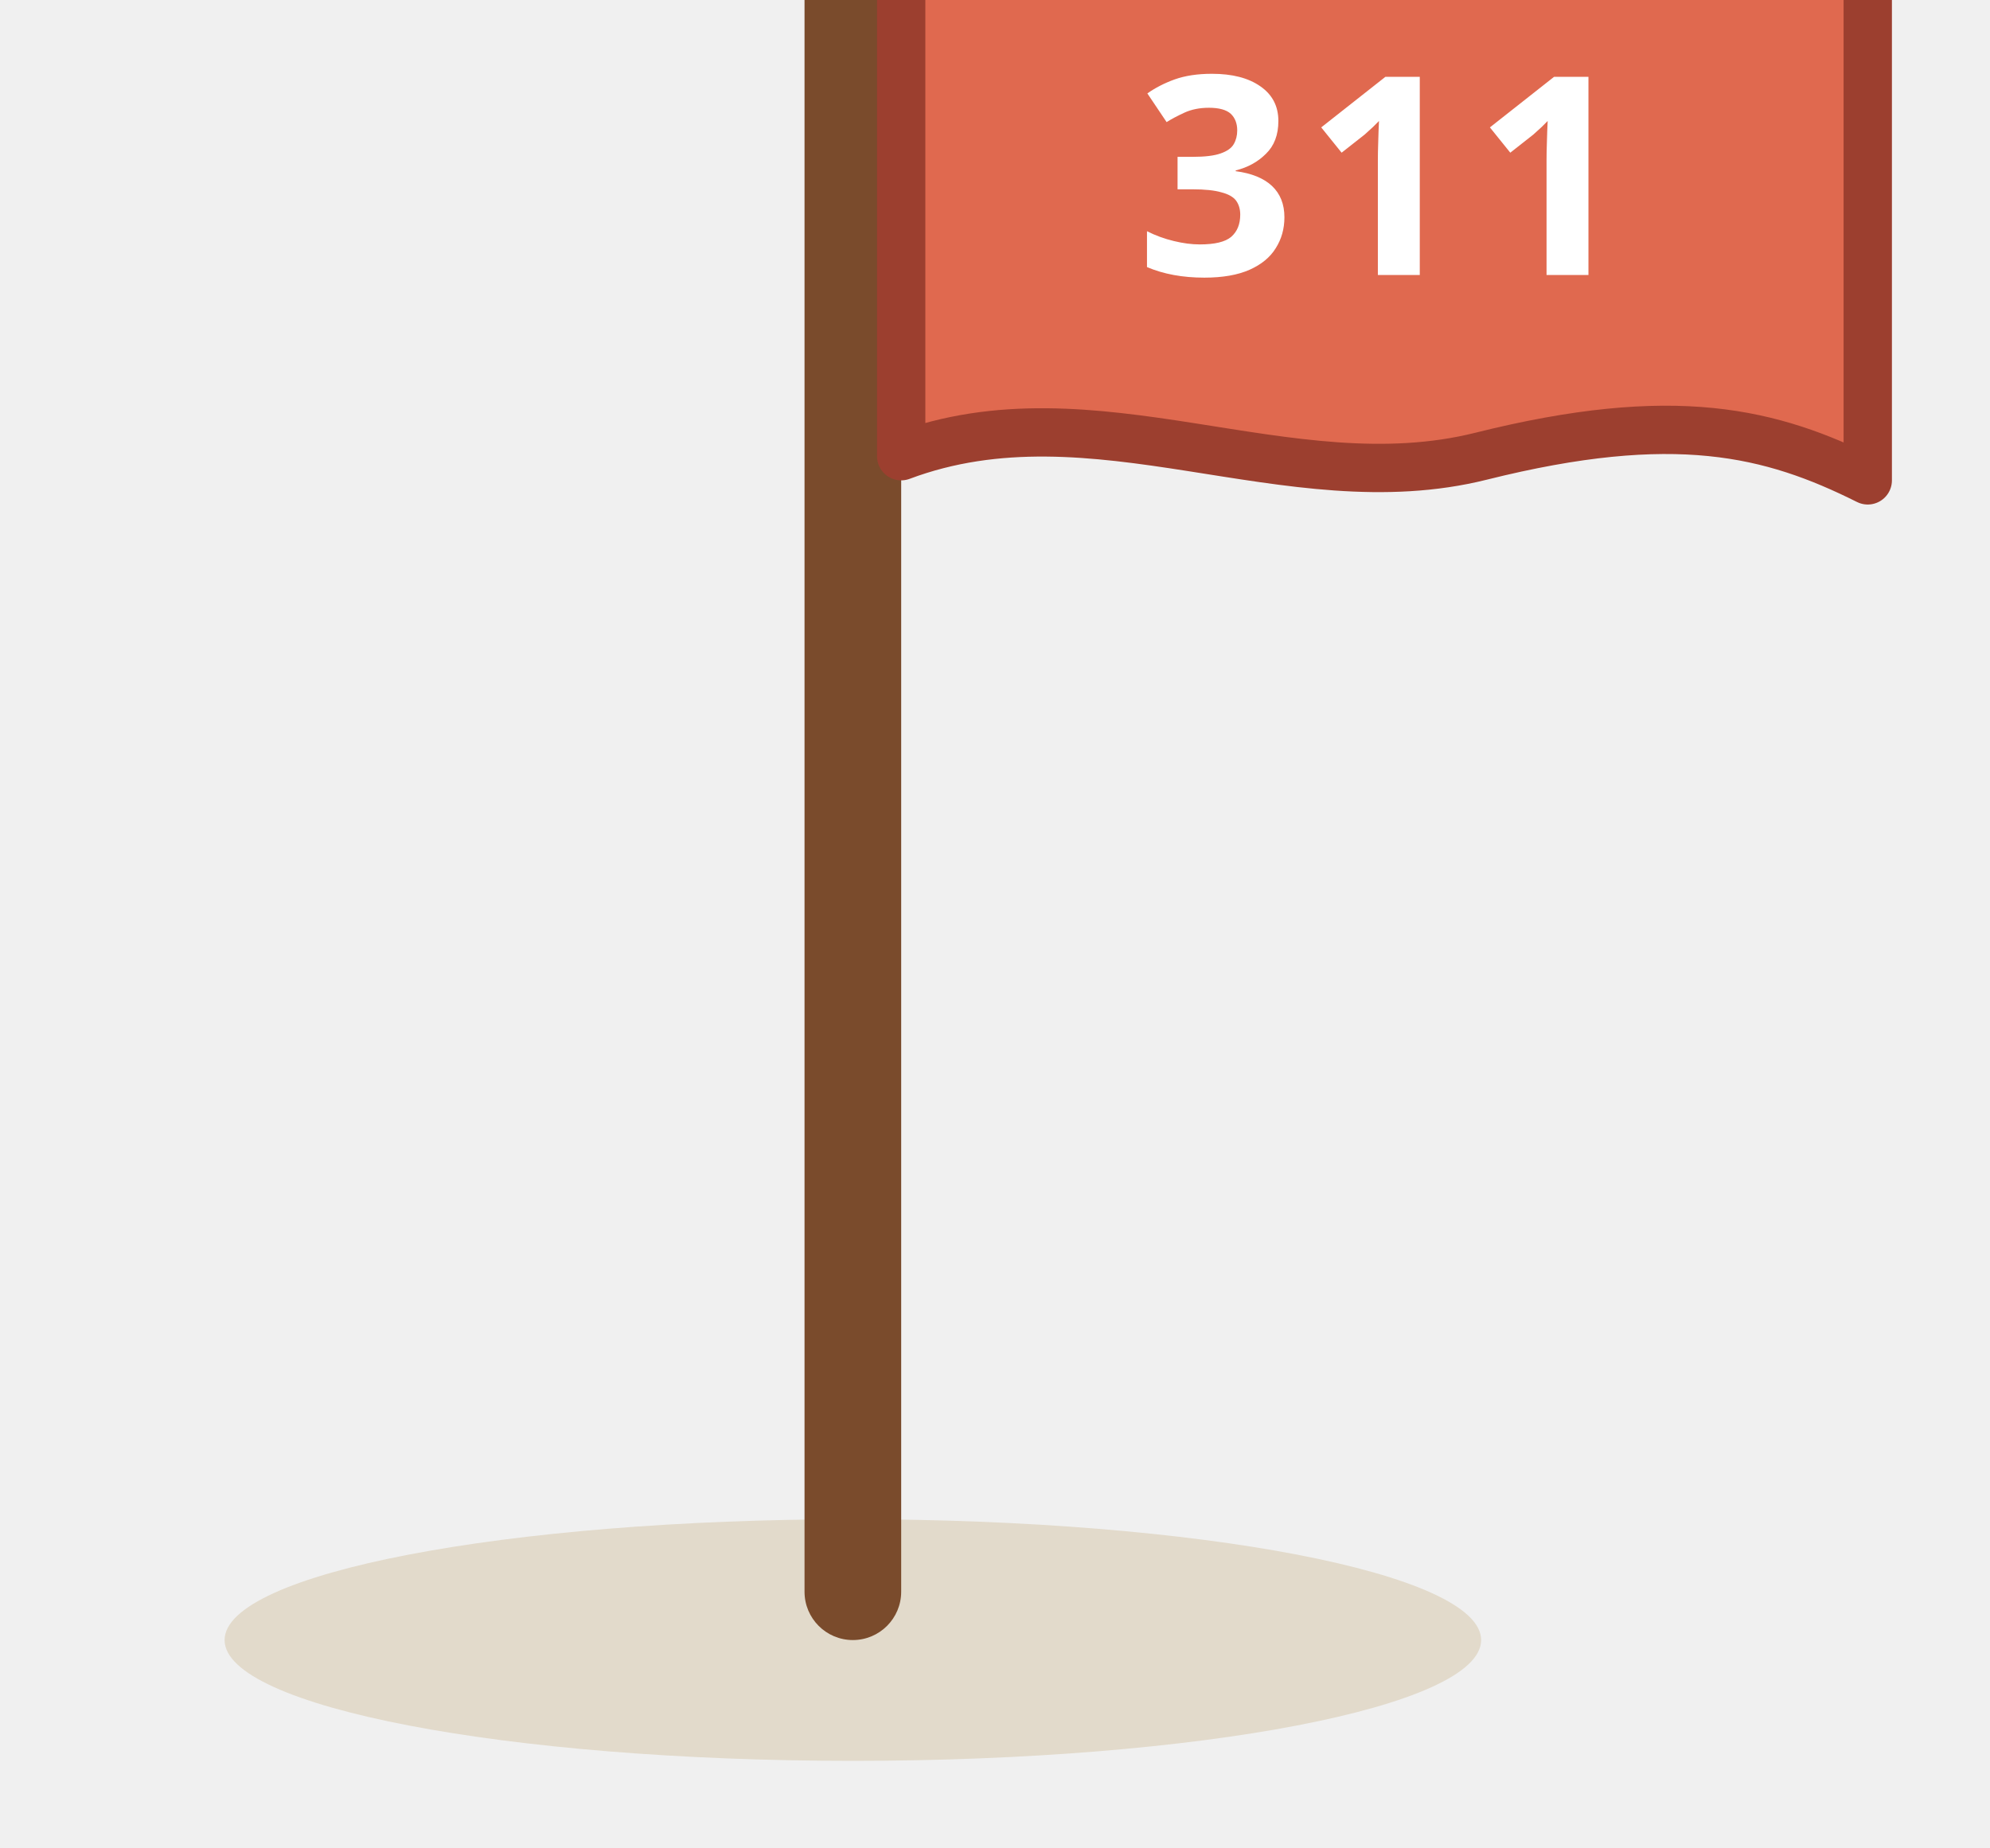
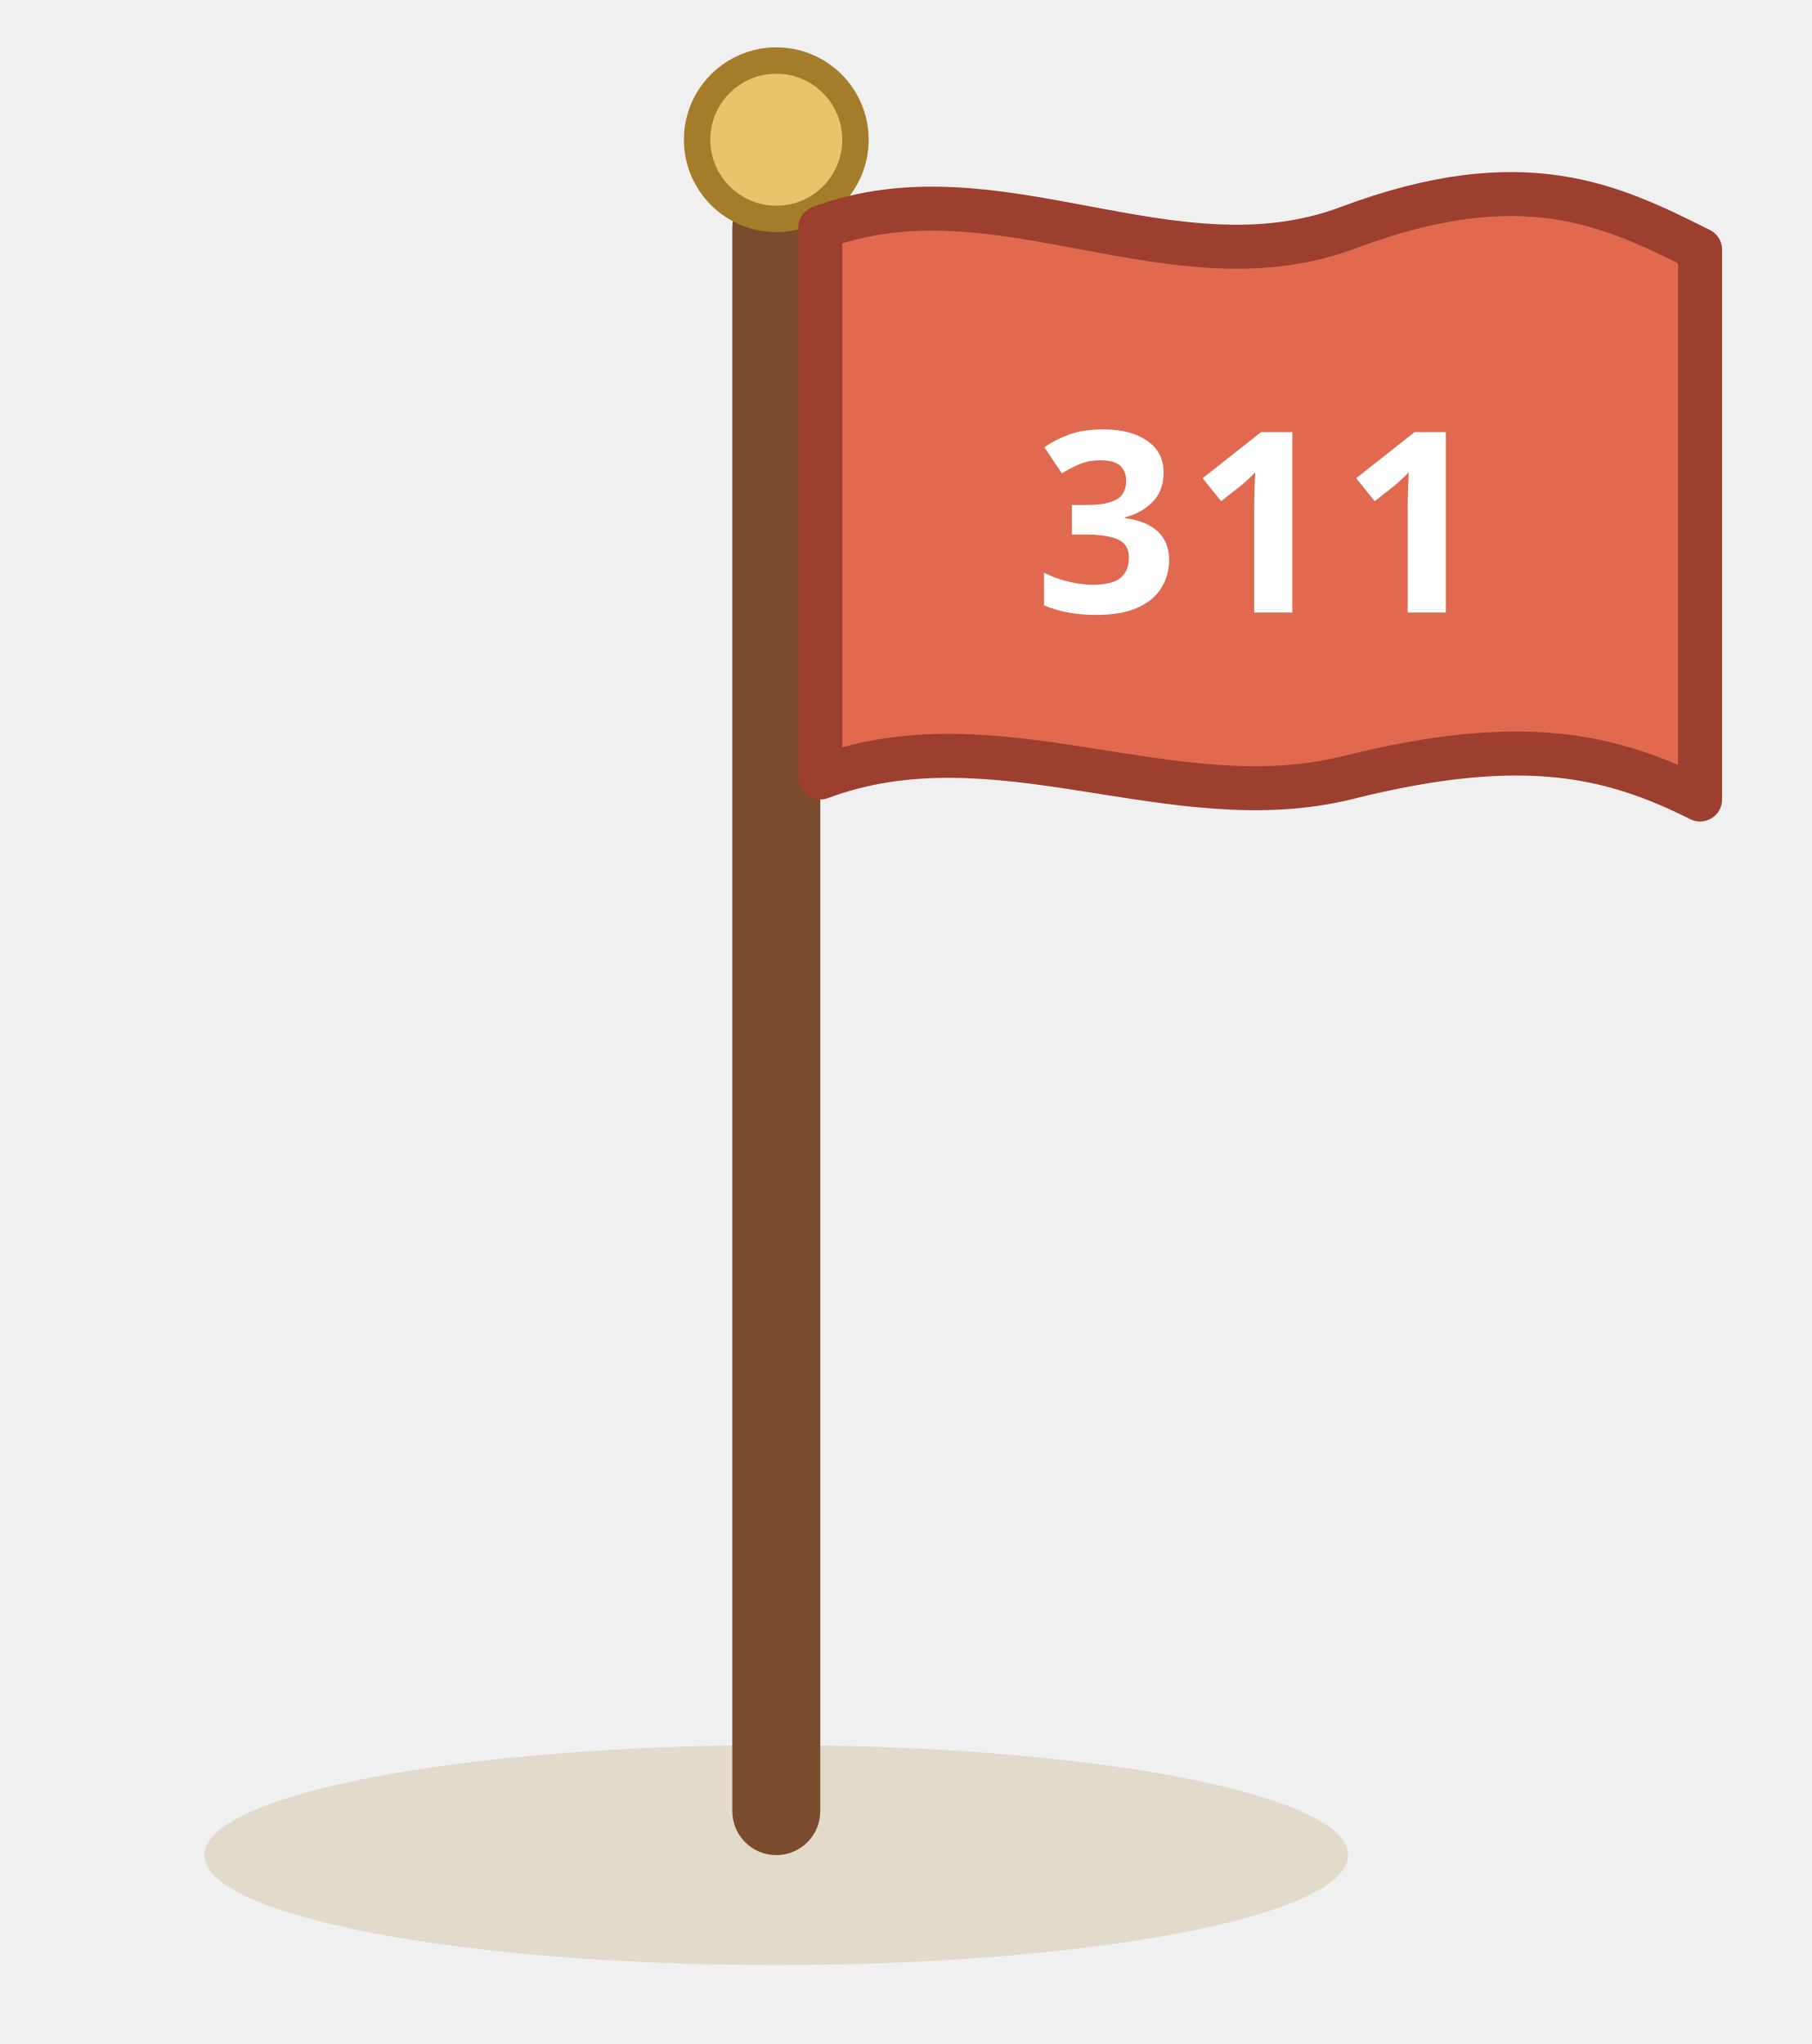
- <svg xmlns="http://www.w3.org/2000/svg" width="280" height="260" viewBox="0 0 140 130" fill="none">
+ <svg xmlns="http://www.w3.org/2000/svg" width="280" height="316" viewBox="0 -28 140 158" fill="none">
  <g transform="translate(60 112) scale(1.7)">
    <ellipse cx="0" cy="2" rx="26" ry="5" fill="#E2DACB" />
    <rect x="-2" y="-74" width="4" height="76" rx="2" fill="#7A4B2C" />
    <circle cx="0" cy="-76" r="3.6" fill="#E9C46A" stroke="#A57C2A" stroke-width="1.2" />
    <g transform="translate(2 -72)">
      <path d="M0 0c8-3 16 3 24 0s12-1 16 1v25c-4-2-8-3-16-1s-16-3-24 0z" fill="#E0694F" stroke="#9C3F2F" stroke-width="2" stroke-linejoin="round" />
      <text x="20" y="17.5" font-family="DM Sans" font-size="11.5" font-weight="700" letter-spacing="0.4" fill="#FFFFFF" text-anchor="middle">311</text>
    </g>
  </g>
</svg>
